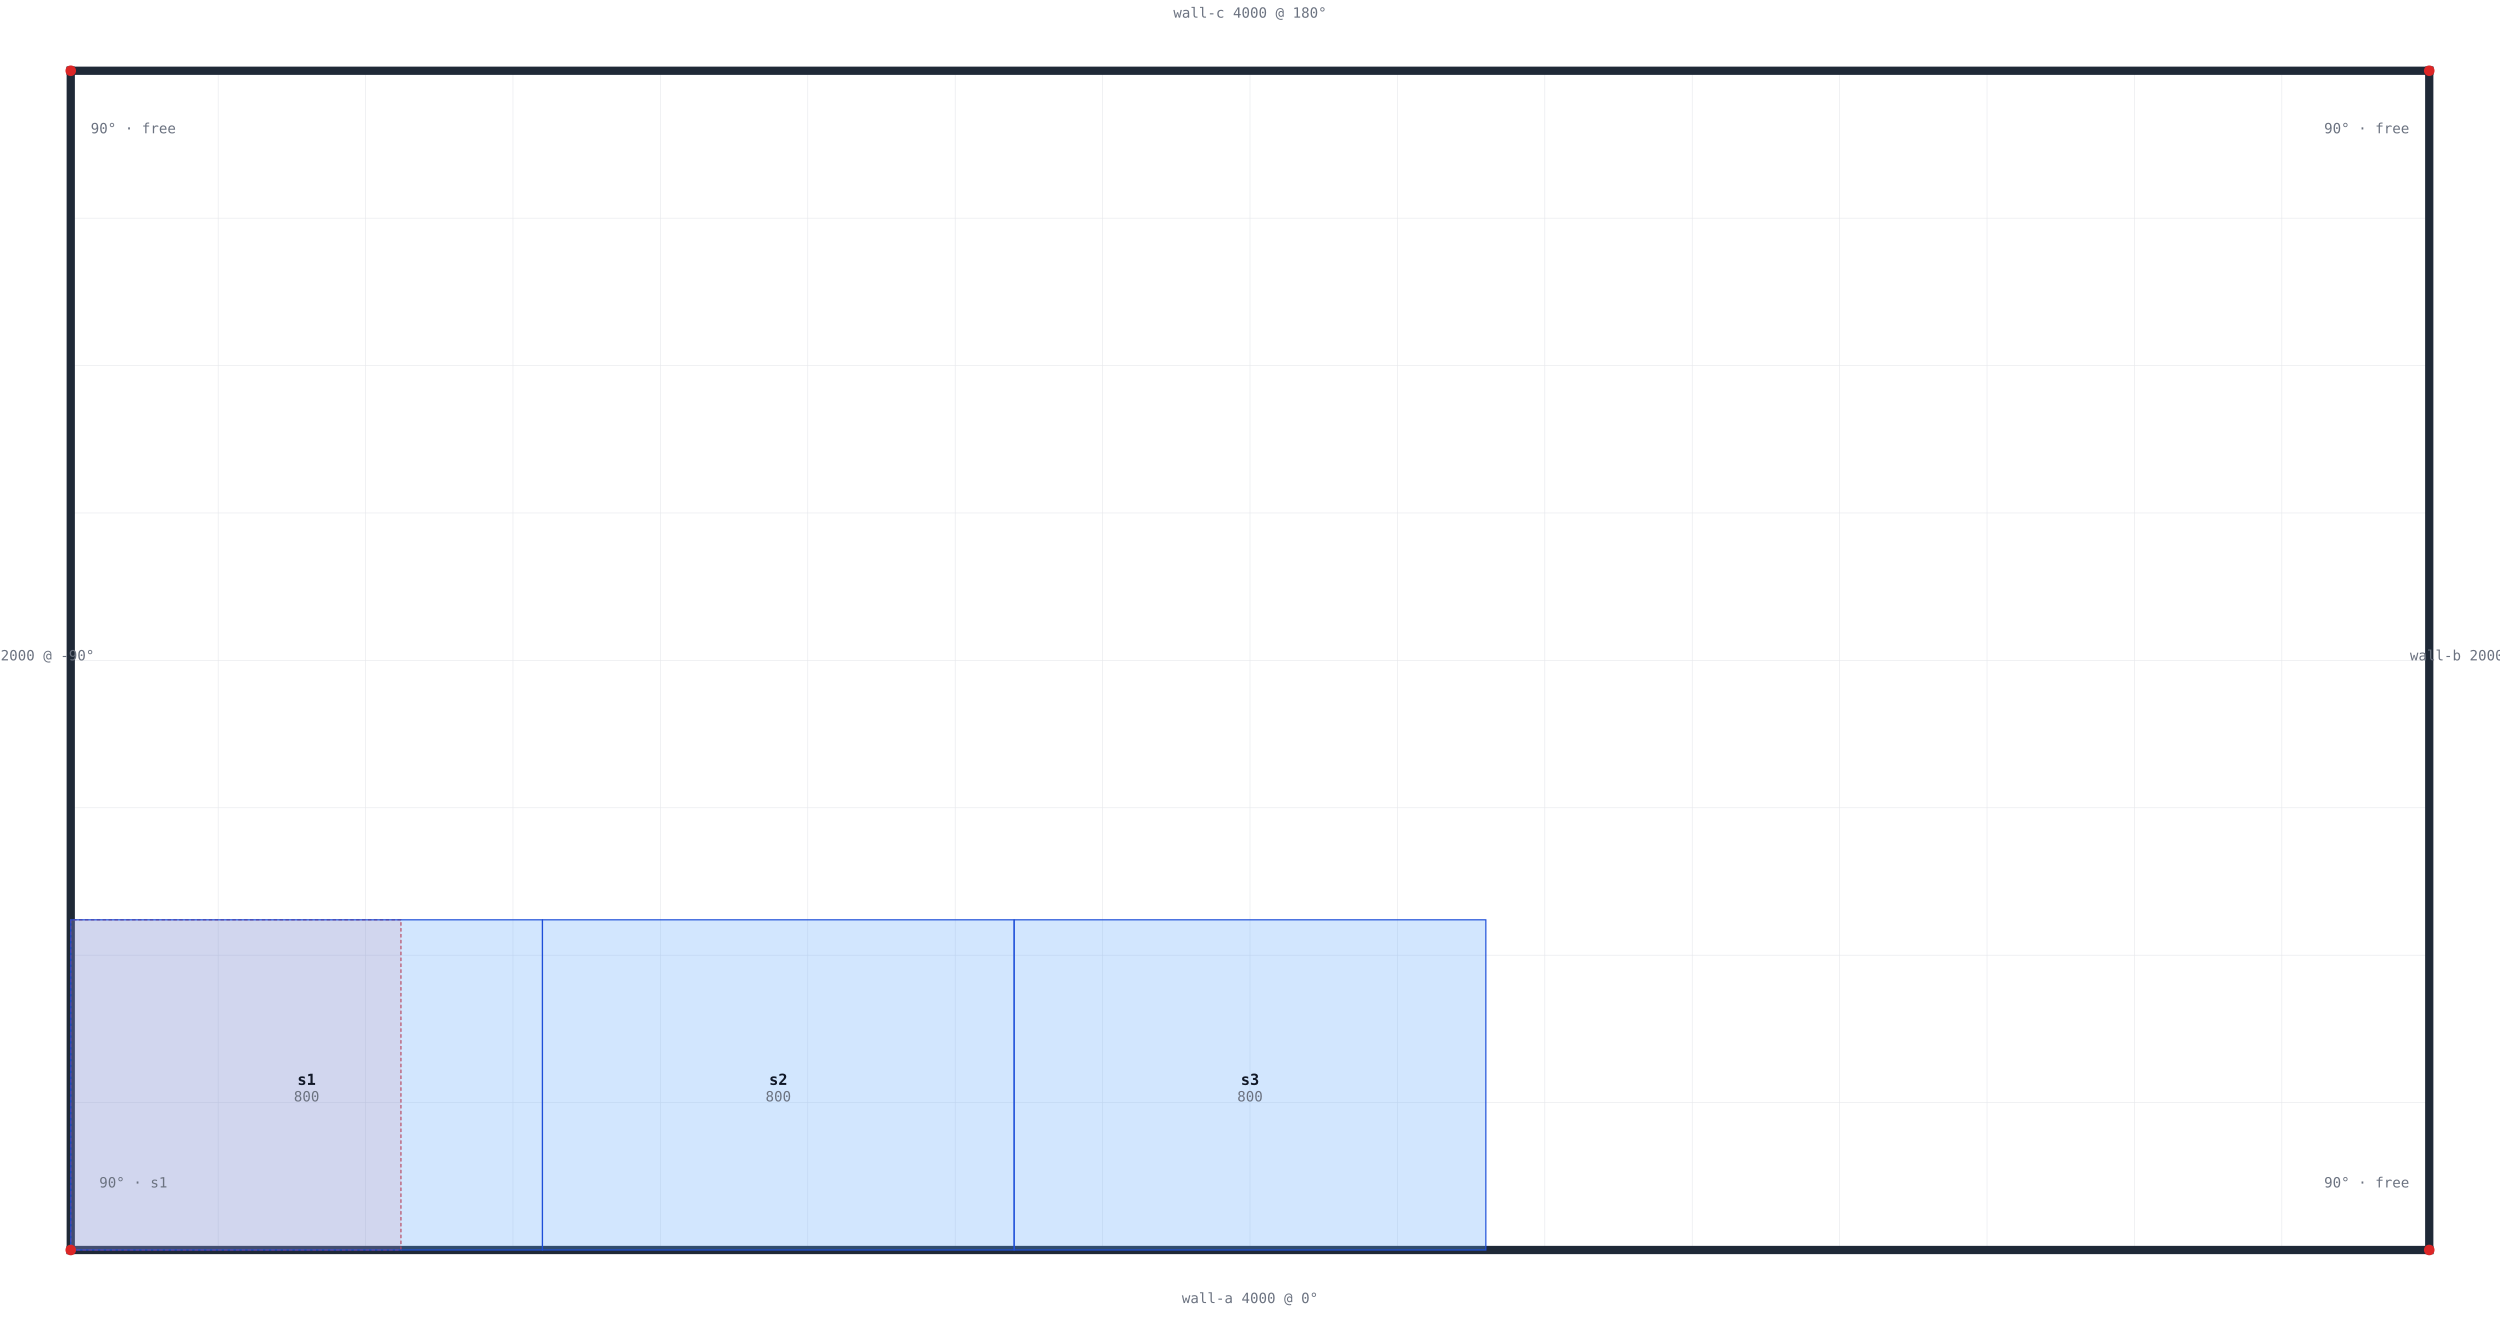
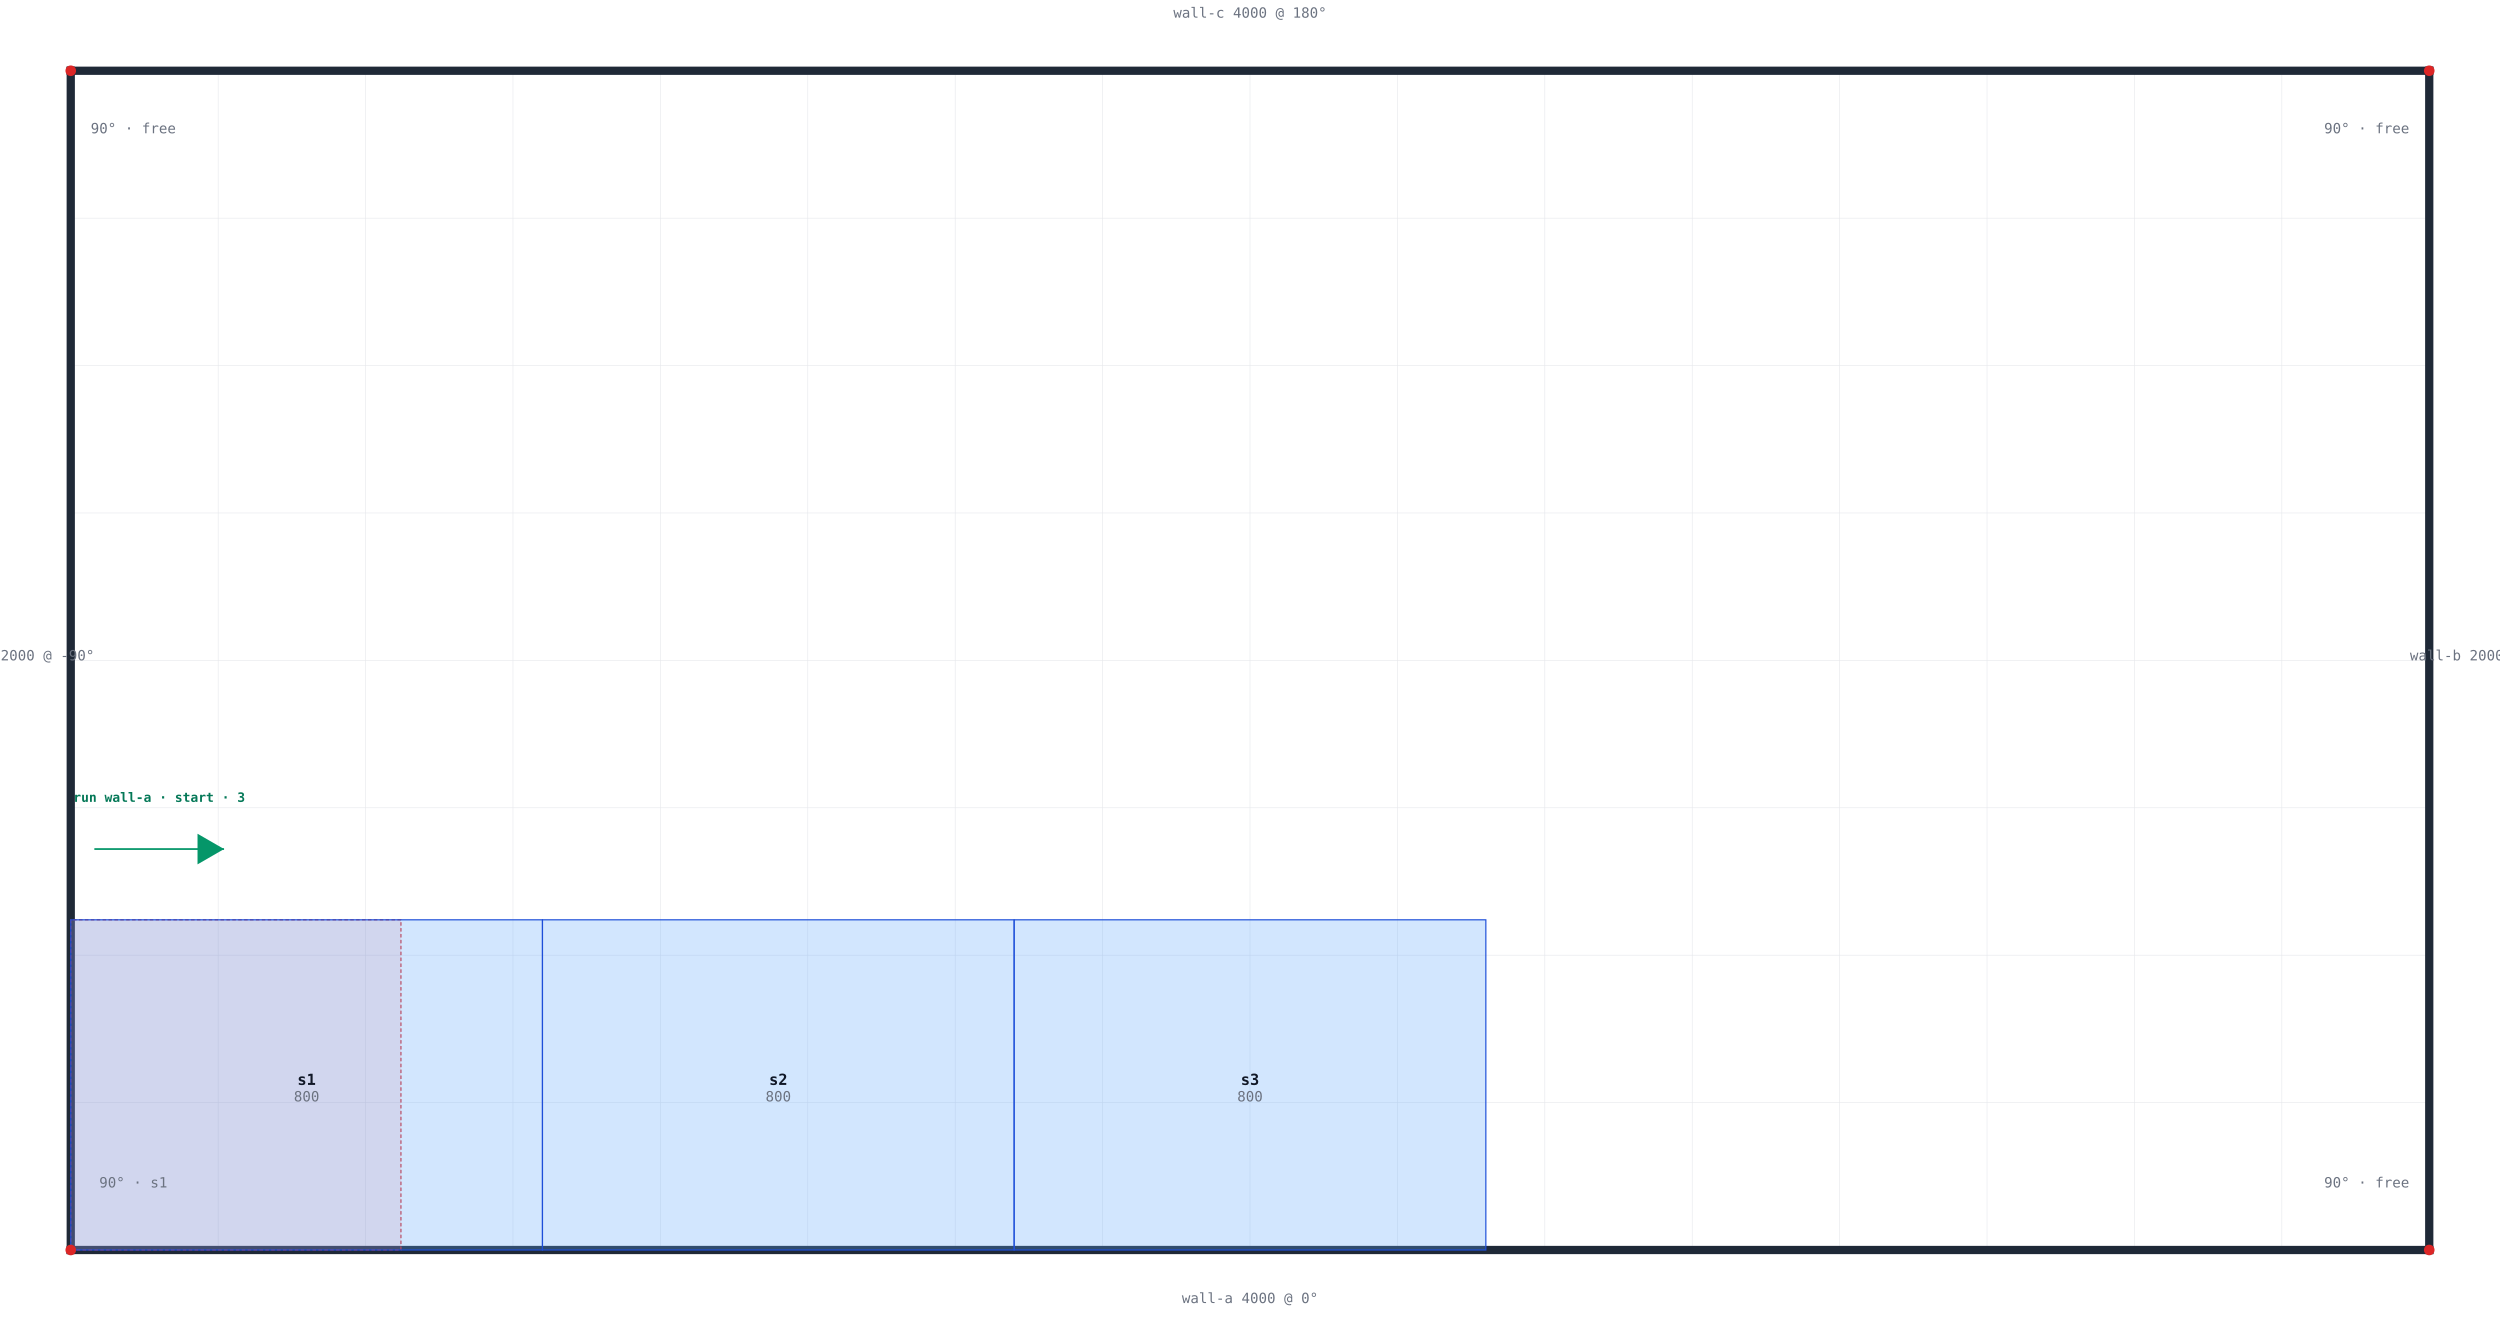
<svg xmlns="http://www.w3.org/2000/svg" viewBox="0 0 4240 2240" width="100%" role="img" aria-label="Plan view">
  <style>
      .w{stroke:#1f2937;stroke-width:14;fill:none;stroke-linecap:square}
      .g{stroke:#e5e7eb;stroke-width:1}
      .m{fill:#60a5fa;fill-opacity:.28;stroke:#1d4ed8;stroke-width:2}
      .m.hi{fill:#f59e0b;fill-opacity:.45;stroke:#b45309;stroke-width:3}
      .m.err{fill:#f87171;fill-opacity:.5;stroke:#b91c1c;stroke-width:3}
      .res{fill:#ef4444;fill-opacity:.12;stroke:#dc2626;stroke-width:2;stroke-dasharray:6 4}
+       .run{stroke:#059669;stroke-width:3;fill:none}
+       .runh{fill:#059669}
+       .runlbl{font:600 22px ui-monospace,monospace;fill:#047857}
      .lbl{font:600 26px ui-monospace,monospace;fill:#111827}
      .dim{font:500 24px ui-monospace,monospace;fill:#6b7280}
      .cor{fill:#dc2626}
      .op{stroke:#0ea5e9;stroke-width:6;fill:none}
    </style>
  <line class="g" x1="120" y1="2120" x2="120" y2="120" />
  <line class="g" x1="370" y1="2120" x2="370" y2="120" />
  <line class="g" x1="620" y1="2120" x2="620" y2="120" />
  <line class="g" x1="870" y1="2120" x2="870" y2="120" />
  <line class="g" x1="1120" y1="2120" x2="1120" y2="120" />
  <line class="g" x1="1370" y1="2120" x2="1370" y2="120" />
  <line class="g" x1="1620" y1="2120" x2="1620" y2="120" />
  <line class="g" x1="1870" y1="2120" x2="1870" y2="120" />
  <line class="g" x1="2120" y1="2120" x2="2120" y2="120" />
  <line class="g" x1="2370" y1="2120" x2="2370" y2="120" />
  <line class="g" x1="2620" y1="2120" x2="2620" y2="120" />
  <line class="g" x1="2870" y1="2120" x2="2870" y2="120" />
  <line class="g" x1="3120" y1="2120" x2="3120" y2="120" />
  <line class="g" x1="3370" y1="2120" x2="3370" y2="120" />
  <line class="g" x1="3620" y1="2120" x2="3620" y2="120" />
  <line class="g" x1="3870" y1="2120" x2="3870" y2="120" />
  <line class="g" x1="4120" y1="2120" x2="4120" y2="120" />
  <line class="g" x1="120" y1="2120" x2="4120" y2="2120" />
  <line class="g" x1="120" y1="1870" x2="4120" y2="1870" />
  <line class="g" x1="120" y1="1620" x2="4120" y2="1620" />
  <line class="g" x1="120" y1="1370" x2="4120" y2="1370" />
  <line class="g" x1="120" y1="1120" x2="4120" y2="1120" />
  <line class="g" x1="120" y1="870" x2="4120" y2="870" />
  <line class="g" x1="120" y1="620" x2="4120" y2="620" />
  <line class="g" x1="120" y1="370" x2="4120" y2="370" />
  <line class="g" x1="120" y1="120" x2="4120" y2="120" />
  <line class="w" x1="120" y1="2120" x2="4120" y2="2120" />
  <line class="w" x1="4120" y1="2120" x2="4120" y2="120" />
  <line class="w" x1="4120" y1="120" x2="120" y2="120" />
  <line class="w" x1="120" y1="120" x2="120" y2="2120" />
  <polygon class="res" points="120,1560 120,2120 680,2120 680,1560" />
-   <polygon class="m" points="120,2120 920,2120 920,1560 120,1560" />
-   <polygon class="m" points="920,2120 1720,2120 1720,1560 920,1560" />
-   <polygon class="m" points="1720,2120 2520,2120 2520,1560 1720,1560" />
+   <line class="run" x1="160" y1="1440" x2="380" y2="1440" />
+   <polygon class="runh" points="380,1440 335,1414 335,1466" />
+   <text class="runlbl" x="270" y="1360" text-anchor="middle">run wall-a · start · 3</text>
+   <polygon class="m" data-module="s1" points="120,2120 920,2120 920,1560 120,1560" />
+   <polygon class="m" data-module="s2" points="920,2120 1720,2120 1720,1560 920,1560" />
+   <polygon class="m" data-module="s3" points="1720,2120 2520,2120 2520,1560 1720,1560" />
  <text class="dim" x="2120" y="2210" text-anchor="middle">wall-a 4000 @ 0°</text>
  <text class="dim" x="4210" y="1120" text-anchor="middle">wall-b 2000 @ 90°</text>
  <text class="dim" x="2120" y="30" text-anchor="middle">wall-c 4000 @ 180°</text>
  <text class="dim" x="30" y="1120" text-anchor="middle">wall-d 2000 @ -90°</text>
  <text class="lbl" x="520" y="1840" text-anchor="middle">s1<tspan class="dim" x="520" dy="28">800</tspan>
  </text>
  <text class="lbl" x="1320" y="1840" text-anchor="middle">s2<tspan class="dim" x="1320" dy="28">800</tspan>
  </text>
  <text class="lbl" x="2120" y="1840" text-anchor="middle">s3<tspan class="dim" x="2120" dy="28">800</tspan>
  </text>
-   <circle class="cor" cx="4120" cy="2120" r="9" />
+   <circle class="cor" data-corner="0" cx="4120" cy="2120" r="9" />
  <text class="dim" x="4013.93" y="2013.93" text-anchor="middle">90° · free</text>
-   <circle class="cor" cx="4120" cy="120" r="9" />
+   <circle class="cor" data-corner="1" cx="4120" cy="120" r="9" />
  <text class="dim" x="4013.93" y="226.07" text-anchor="middle">90° · free</text>
-   <circle class="cor" cx="120" cy="120" r="9" />
+   <circle class="cor" data-corner="2" cx="120" cy="120" r="9" />
  <text class="dim" x="226.07" y="226.07" text-anchor="middle">90° · free</text>
-   <circle class="cor" cx="120" cy="2120" r="9" />
+   <circle class="cor" data-corner="3" cx="120" cy="2120" r="9" />
  <text class="dim" x="226.07" y="2013.93" text-anchor="middle">90° · s1</text>
</svg>
